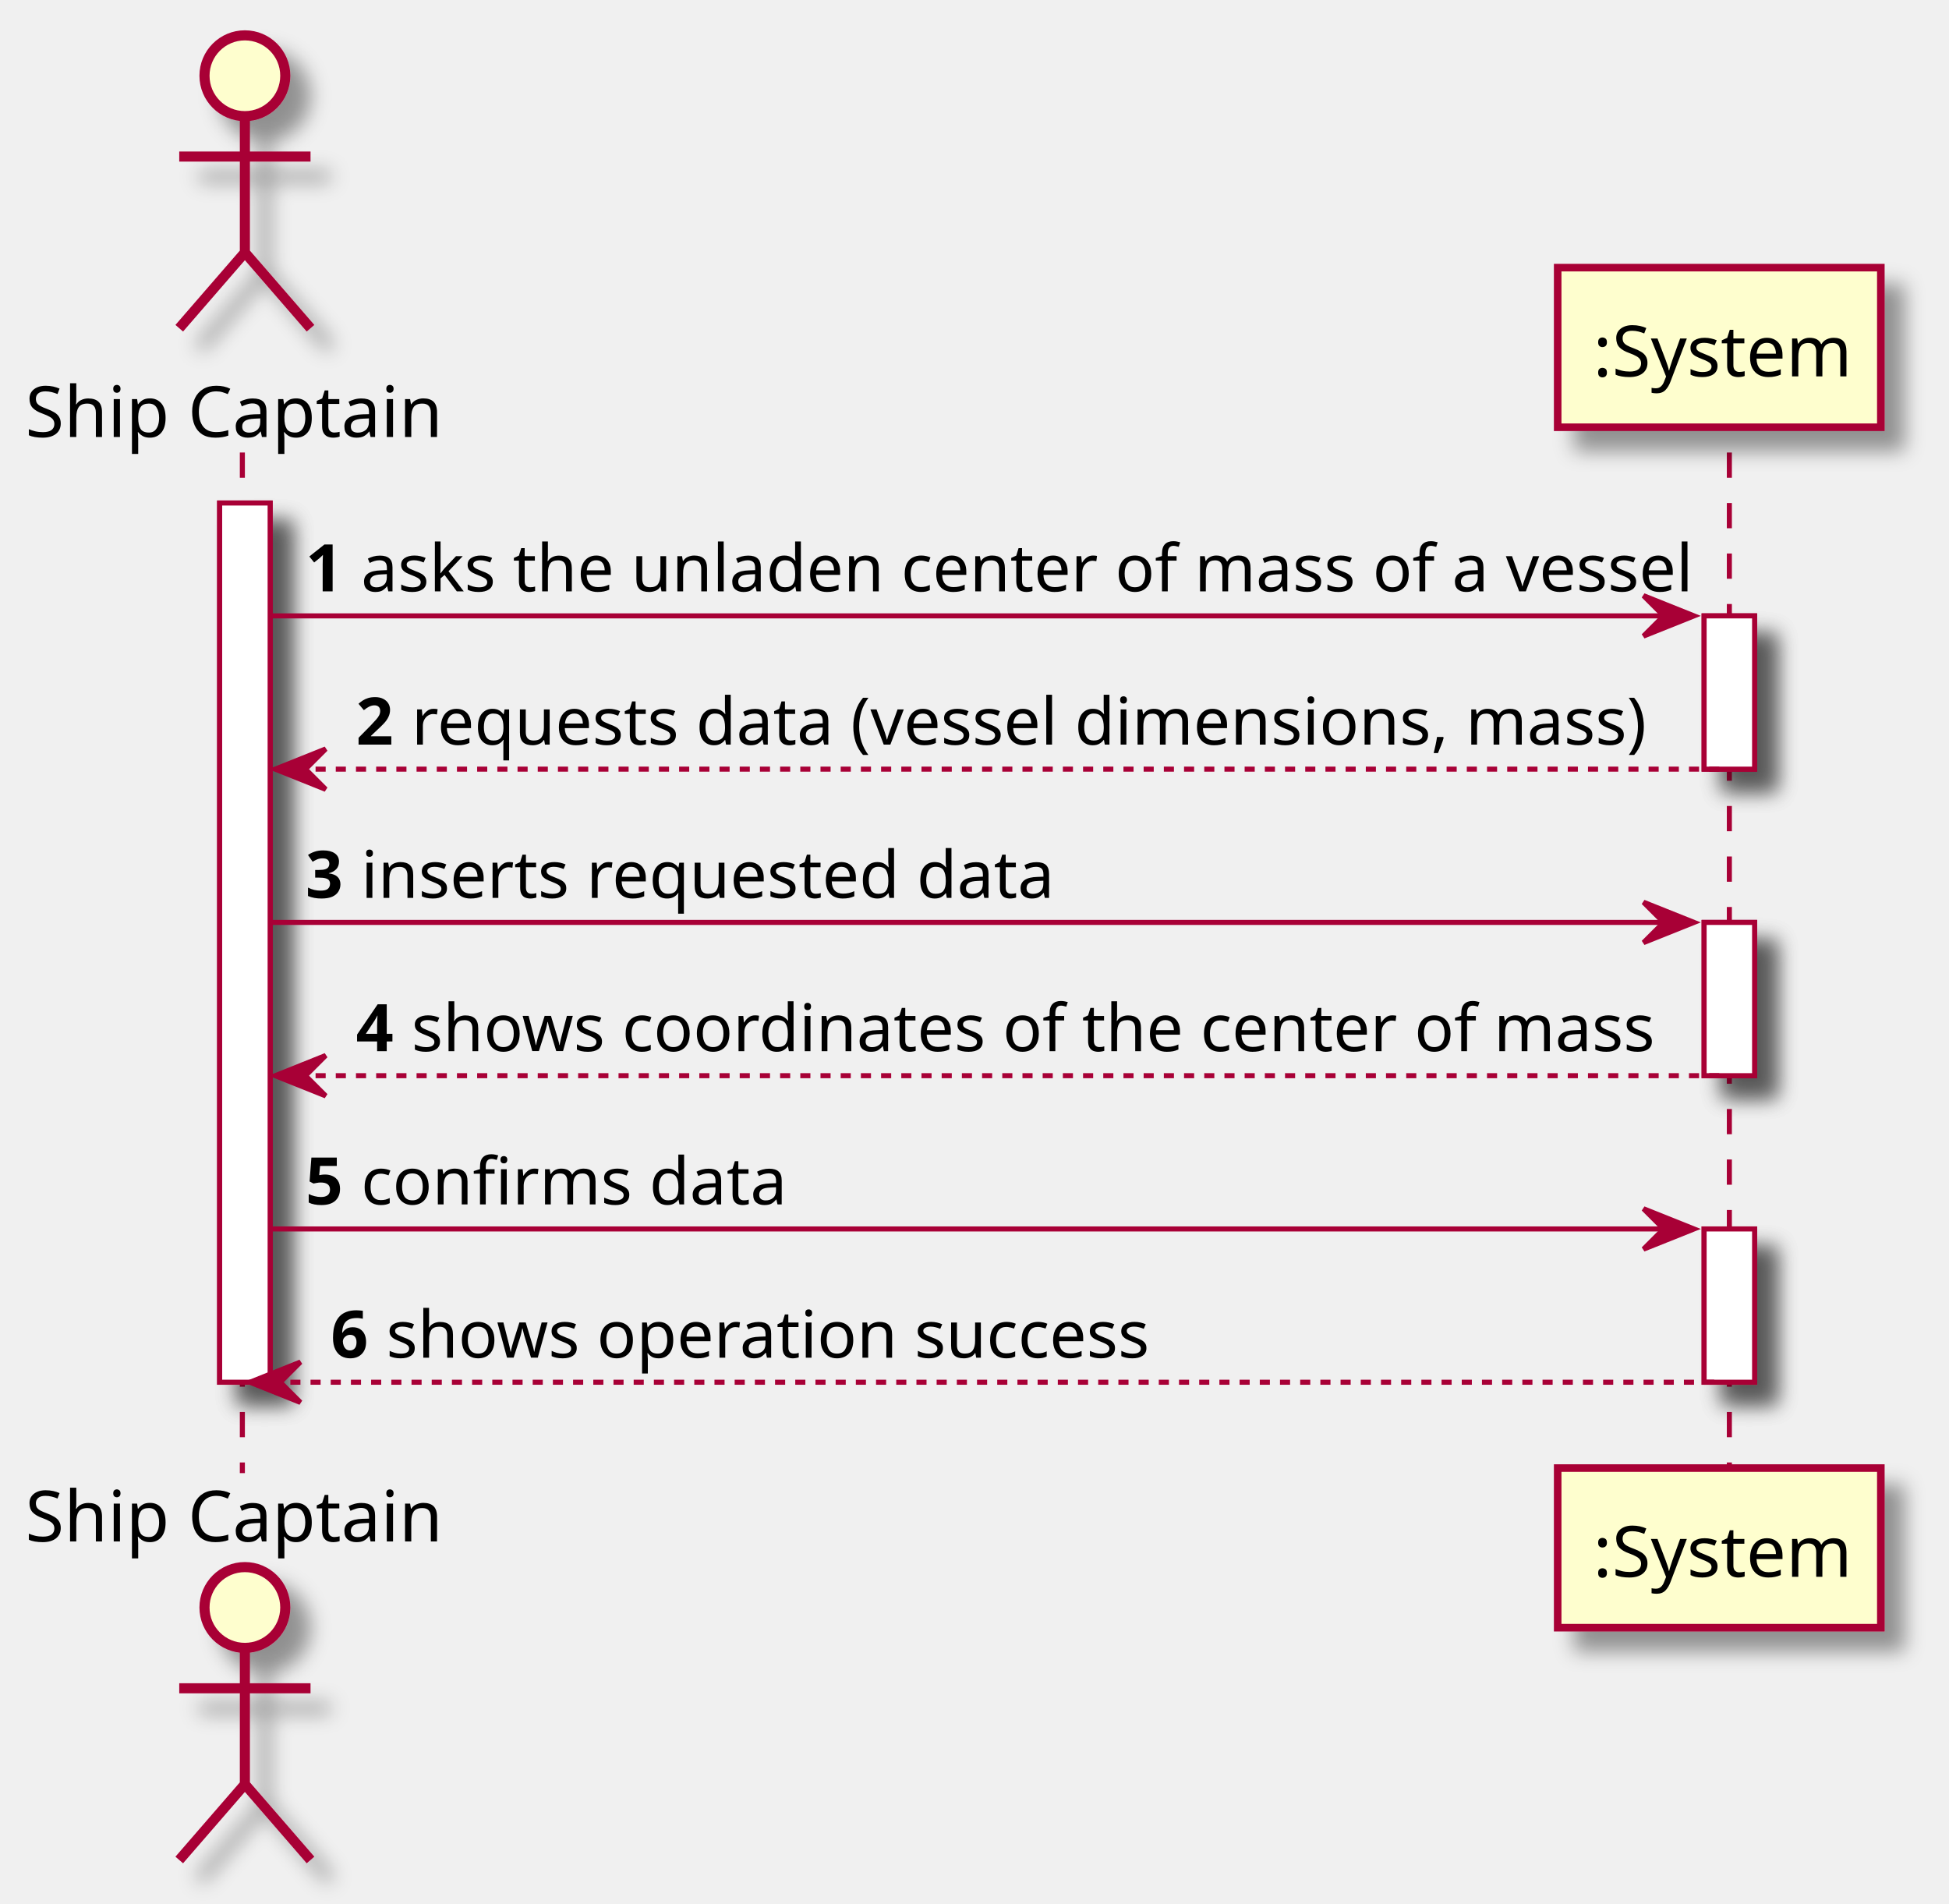
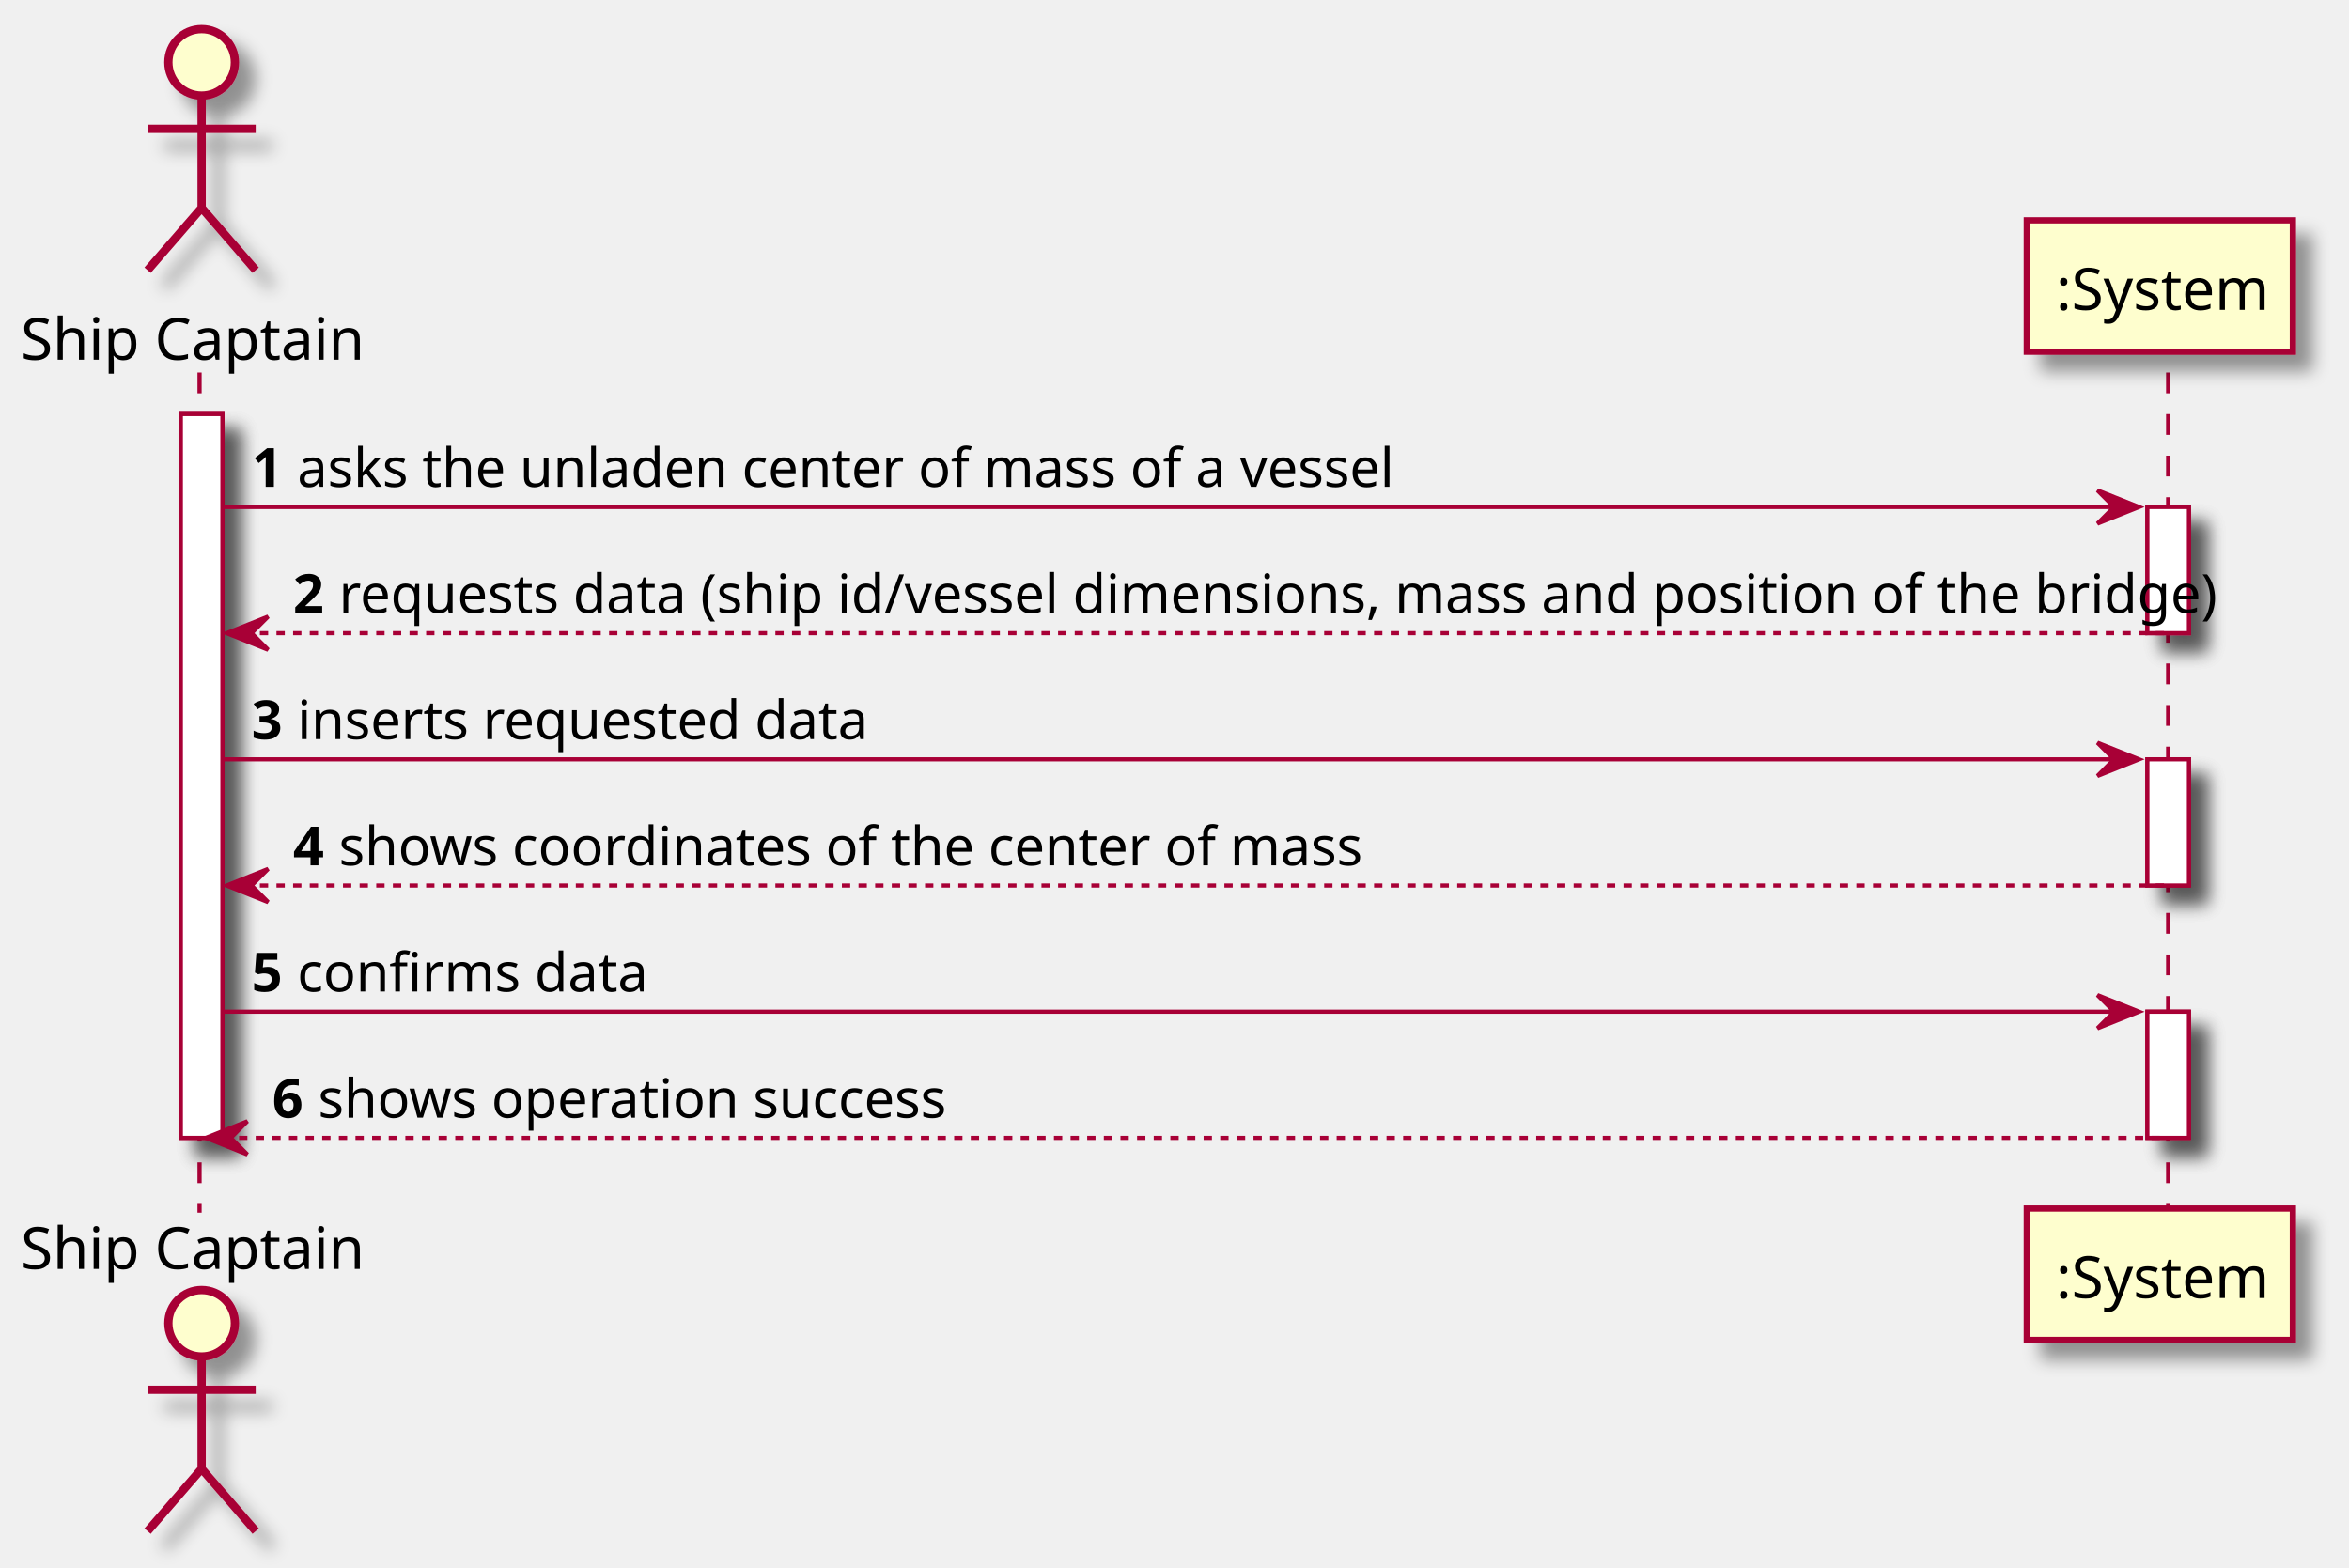
- <svg xmlns="http://www.w3.org/2000/svg" contentScriptType="application/ecmascript" contentStyleType="text/css" height="377px" preserveAspectRatio="none" style="width:386px;height:377px;background:#FFFFFF;" version="1.1" viewBox="0 0 386 377" width="386px" zoomAndPan="magnify">
+ <svg xmlns="http://www.w3.org/2000/svg" contentScriptType="application/ecmascript" contentStyleType="text/css" height="377px" preserveAspectRatio="none" style="width:565px;height:377px;background:#FFFFFF;" version="1.1" viewBox="0 0 565 377" width="565px" zoomAndPan="magnify">
  <defs>
-     <filter height="300%" id="f6dwis0vmiaet" width="300%" x="-1" y="-1">
+     <filter height="300%" id="f1jvewq9b2xtmu" width="300%" x="-1" y="-1">
      <feGaussianBlur result="blurOut" stdDeviation="2.0" />
      <feColorMatrix in="blurOut" result="blurOut2" type="matrix" values="0 0 0 0 0 0 0 0 0 0 0 0 0 0 0 0 0 0 .4 0" />
      <feOffset dx="4.0" dy="4.0" in="blurOut2" result="blurOut3" />
      <feBlend in="SourceGraphic" in2="blurOut3" mode="normal" />
    </filter>
  </defs>
  <g>
-     <rect fill="#FFFFFF" filter="url(#f6dwis0vmiaet)" height="174.109" style="stroke:#A80036;stroke-width:1.0;" width="10" x="43.5" y="99.609" />
-     <rect fill="#FFFFFF" filter="url(#f6dwis0vmiaet)" height="30.352" style="stroke:#A80036;stroke-width:1.0;" width="10" x="337.5" y="121.961" />
-     <rect fill="#FFFFFF" filter="url(#f6dwis0vmiaet)" height="30.352" style="stroke:#A80036;stroke-width:1.0;" width="10" x="337.5" y="182.664" />
-     <rect fill="#FFFFFF" filter="url(#f6dwis0vmiaet)" height="30.352" style="stroke:#A80036;stroke-width:1.0;" width="10" x="337.5" y="243.367" />
+     <rect fill="#FFFFFF" filter="url(#f1jvewq9b2xtmu)" height="174.109" style="stroke:#A80036;stroke-width:1.0;" width="10" x="43.5" y="99.609" />
+     <rect fill="#FFFFFF" filter="url(#f1jvewq9b2xtmu)" height="30.352" style="stroke:#A80036;stroke-width:1.0;" width="10" x="516.5" y="121.961" />
+     <rect fill="#FFFFFF" filter="url(#f1jvewq9b2xtmu)" height="30.352" style="stroke:#A80036;stroke-width:1.0;" width="10" x="516.5" y="182.664" />
+     <rect fill="#FFFFFF" filter="url(#f1jvewq9b2xtmu)" height="30.352" style="stroke:#A80036;stroke-width:1.0;" width="10" x="516.5" y="243.367" />
    <line style="stroke:#A80036;stroke-width:1.0;stroke-dasharray:5.0,5.0;" x1="48" x2="48" y1="89.609" y2="291.719" />
-     <line style="stroke:#A80036;stroke-width:1.0;stroke-dasharray:5.0,5.0;" x1="342.5" x2="342.5" y1="89.609" y2="291.719" />
+     <line style="stroke:#A80036;stroke-width:1.0;stroke-dasharray:5.0,5.0;" x1="521.5" x2="521.5" y1="89.609" y2="291.719" />
    <text fill="#000000" font-family="sans-serif" font-size="14" lengthAdjust="spacing" textLength="81" x="5" y="86.533">Ship Captain</text>
-     <ellipse cx="48.5" cy="15" fill="#FEFECE" filter="url(#f6dwis0vmiaet)" rx="8" ry="8" style="stroke:#A80036;stroke-width:2.0;" />
-     <path d="M48.5,23 L48.5,50 M35.5,31 L61.5,31 M48.5,50 L35.5,65 M48.5,50 L61.5,65 " fill="none" filter="url(#f6dwis0vmiaet)" style="stroke:#A80036;stroke-width:2.0;" />
+     <ellipse cx="48.5" cy="15" fill="#FEFECE" filter="url(#f1jvewq9b2xtmu)" rx="8" ry="8" style="stroke:#A80036;stroke-width:2.0;" />
+     <path d="M48.5,23 L48.5,50 M35.5,31 L61.5,31 M48.5,50 L35.5,65 M48.5,50 L61.5,65 " fill="none" filter="url(#f1jvewq9b2xtmu)" style="stroke:#A80036;stroke-width:2.0;" />
    <text fill="#000000" font-family="sans-serif" font-size="14" lengthAdjust="spacing" textLength="81" x="5" y="305.252">Ship Captain</text>
-     <ellipse cx="48.5" cy="318.328" fill="#FEFECE" filter="url(#f6dwis0vmiaet)" rx="8" ry="8" style="stroke:#A80036;stroke-width:2.0;" />
-     <path d="M48.5,326.328 L48.5,353.328 M35.5,334.328 L61.5,334.328 M48.5,353.328 L35.5,368.328 M48.5,353.328 L61.5,368.328 " fill="none" filter="url(#f6dwis0vmiaet)" style="stroke:#A80036;stroke-width:2.0;" />
-     <rect fill="#FEFECE" filter="url(#f6dwis0vmiaet)" height="31.609" style="stroke:#A80036;stroke-width:1.5;" width="64" x="308.5" y="53" />
-     <text fill="#000000" font-family="sans-serif" font-size="14" lengthAdjust="spacing" textLength="50" x="315.5" y="74.533">:System</text>
-     <rect fill="#FEFECE" filter="url(#f6dwis0vmiaet)" height="31.609" style="stroke:#A80036;stroke-width:1.5;" width="64" x="308.5" y="290.719" />
-     <text fill="#000000" font-family="sans-serif" font-size="14" lengthAdjust="spacing" textLength="50" x="315.5" y="312.252">:System</text>
-     <rect fill="#FFFFFF" filter="url(#f6dwis0vmiaet)" height="174.109" style="stroke:#A80036;stroke-width:1.0;" width="10" x="43.5" y="99.609" />
-     <rect fill="#FFFFFF" filter="url(#f6dwis0vmiaet)" height="30.352" style="stroke:#A80036;stroke-width:1.0;" width="10" x="337.5" y="121.961" />
-     <rect fill="#FFFFFF" filter="url(#f6dwis0vmiaet)" height="30.352" style="stroke:#A80036;stroke-width:1.0;" width="10" x="337.5" y="182.664" />
-     <rect fill="#FFFFFF" filter="url(#f6dwis0vmiaet)" height="30.352" style="stroke:#A80036;stroke-width:1.0;" width="10" x="337.5" y="243.367" />
-     <polygon fill="#A80036" points="325.5,117.961,335.5,121.961,325.5,125.961,329.5,121.961" style="stroke:#A80036;stroke-width:1.0;" />
-     <line style="stroke:#A80036;stroke-width:1.0;" x1="53.5" x2="331.5" y1="121.961" y2="121.961" />
+     <ellipse cx="48.5" cy="318.328" fill="#FEFECE" filter="url(#f1jvewq9b2xtmu)" rx="8" ry="8" style="stroke:#A80036;stroke-width:2.0;" />
+     <path d="M48.5,326.328 L48.5,353.328 M35.5,334.328 L61.5,334.328 M48.5,353.328 L35.5,368.328 M48.5,353.328 L61.5,368.328 " fill="none" filter="url(#f1jvewq9b2xtmu)" style="stroke:#A80036;stroke-width:2.0;" />
+     <rect fill="#FEFECE" filter="url(#f1jvewq9b2xtmu)" height="31.609" style="stroke:#A80036;stroke-width:1.5;" width="64" x="487.5" y="53" />
+     <text fill="#000000" font-family="sans-serif" font-size="14" lengthAdjust="spacing" textLength="50" x="494.5" y="74.533">:System</text>
+     <rect fill="#FEFECE" filter="url(#f1jvewq9b2xtmu)" height="31.609" style="stroke:#A80036;stroke-width:1.5;" width="64" x="487.5" y="290.719" />
+     <text fill="#000000" font-family="sans-serif" font-size="14" lengthAdjust="spacing" textLength="50" x="494.5" y="312.252">:System</text>
+     <rect fill="#FFFFFF" filter="url(#f1jvewq9b2xtmu)" height="174.109" style="stroke:#A80036;stroke-width:1.0;" width="10" x="43.5" y="99.609" />
+     <rect fill="#FFFFFF" filter="url(#f1jvewq9b2xtmu)" height="30.352" style="stroke:#A80036;stroke-width:1.0;" width="10" x="516.5" y="121.961" />
+     <rect fill="#FFFFFF" filter="url(#f1jvewq9b2xtmu)" height="30.352" style="stroke:#A80036;stroke-width:1.0;" width="10" x="516.5" y="182.664" />
+     <rect fill="#FFFFFF" filter="url(#f1jvewq9b2xtmu)" height="30.352" style="stroke:#A80036;stroke-width:1.0;" width="10" x="516.5" y="243.367" />
+     <polygon fill="#A80036" points="504.5,117.961,514.5,121.961,504.5,125.961,508.5,121.961" style="stroke:#A80036;stroke-width:1.0;" />
+     <line style="stroke:#A80036;stroke-width:1.0;" x1="53.5" x2="510.5" y1="121.961" y2="121.961" />
    <text fill="#000000" font-family="sans-serif" font-size="13" font-weight="bold" lengthAdjust="spacing" textLength="7" x="60.5" y="117.105">1</text>
    <text fill="#000000" font-family="sans-serif" font-size="13" lengthAdjust="spacing" textLength="254" x="71.5" y="117.105">asks the unladen center of mass of a vessel</text>
    <polygon fill="#A80036" points="64.5,148.312,54.5,152.312,64.5,156.312,60.5,152.312" style="stroke:#A80036;stroke-width:1.0;" />
-     <line style="stroke:#A80036;stroke-width:1.0;stroke-dasharray:2.0,2.0;" x1="58.5" x2="341.5" y1="152.312" y2="152.312" />
+     <line style="stroke:#A80036;stroke-width:1.0;stroke-dasharray:2.0,2.0;" x1="58.5" x2="520.5" y1="152.312" y2="152.312" />
    <text fill="#000000" font-family="sans-serif" font-size="13" font-weight="bold" lengthAdjust="spacing" textLength="7" x="70.5" y="147.456">2</text>
-     <text fill="#000000" font-family="sans-serif" font-size="13" lengthAdjust="spacing" textLength="237" x="81.5" y="147.456">requests data (vessel dimensions, mass)</text>
-     <polygon fill="#A80036" points="325.5,178.664,335.5,182.664,325.5,186.664,329.5,182.664" style="stroke:#A80036;stroke-width:1.0;" />
-     <line style="stroke:#A80036;stroke-width:1.0;" x1="53.5" x2="331.5" y1="182.664" y2="182.664" />
+     <text fill="#000000" font-family="sans-serif" font-size="13" lengthAdjust="spacing" textLength="428" x="81.5" y="147.456">requests data (ship id/vessel dimensions, mass and position of the bridge)</text>
+     <polygon fill="#A80036" points="504.5,178.664,514.5,182.664,504.5,186.664,508.5,182.664" style="stroke:#A80036;stroke-width:1.0;" />
+     <line style="stroke:#A80036;stroke-width:1.0;" x1="53.5" x2="510.5" y1="182.664" y2="182.664" />
    <text fill="#000000" font-family="sans-serif" font-size="13" font-weight="bold" lengthAdjust="spacing" textLength="7" x="60.5" y="177.808">3</text>
    <text fill="#000000" font-family="sans-serif" font-size="13" lengthAdjust="spacing" textLength="129" x="71.5" y="177.808">inserts requested data</text>
    <polygon fill="#A80036" points="64.5,209.016,54.5,213.016,64.5,217.016,60.5,213.016" style="stroke:#A80036;stroke-width:1.0;" />
-     <line style="stroke:#A80036;stroke-width:1.0;stroke-dasharray:2.0,2.0;" x1="58.5" x2="341.5" y1="213.016" y2="213.016" />
+     <line style="stroke:#A80036;stroke-width:1.0;stroke-dasharray:2.0,2.0;" x1="58.5" x2="520.5" y1="213.016" y2="213.016" />
    <text fill="#000000" font-family="sans-serif" font-size="13" font-weight="bold" lengthAdjust="spacing" textLength="7" x="70.5" y="208.159">4</text>
    <text fill="#000000" font-family="sans-serif" font-size="13" lengthAdjust="spacing" textLength="234" x="81.5" y="208.159">shows coordinates of the center of mass</text>
-     <polygon fill="#A80036" points="325.5,239.367,335.5,243.367,325.5,247.367,329.5,243.367" style="stroke:#A80036;stroke-width:1.0;" />
-     <line style="stroke:#A80036;stroke-width:1.0;" x1="53.5" x2="331.5" y1="243.367" y2="243.367" />
+     <polygon fill="#A80036" points="504.5,239.367,514.5,243.367,504.5,247.367,508.5,243.367" style="stroke:#A80036;stroke-width:1.0;" />
+     <line style="stroke:#A80036;stroke-width:1.0;" x1="53.5" x2="510.5" y1="243.367" y2="243.367" />
    <text fill="#000000" font-family="sans-serif" font-size="13" font-weight="bold" lengthAdjust="spacing" textLength="7" x="60.5" y="238.511">5</text>
    <text fill="#000000" font-family="sans-serif" font-size="13" lengthAdjust="spacing" textLength="78" x="71.5" y="238.511">confirms data</text>
    <polygon fill="#A80036" points="59.5,269.719,49.5,273.719,59.5,277.719,55.5,273.719" style="stroke:#A80036;stroke-width:1.0;" />
-     <line style="stroke:#A80036;stroke-width:1.0;stroke-dasharray:2.0,2.0;" x1="53.5" x2="341.5" y1="273.719" y2="273.719" />
+     <line style="stroke:#A80036;stroke-width:1.0;stroke-dasharray:2.0,2.0;" x1="53.5" x2="520.5" y1="273.719" y2="273.719" />
    <text fill="#000000" font-family="sans-serif" font-size="13" font-weight="bold" lengthAdjust="spacing" textLength="7" x="65.5" y="268.862">6</text>
    <text fill="#000000" font-family="sans-serif" font-size="13" lengthAdjust="spacing" textLength="147" x="76.5" y="268.862">shows operation success</text>
  </g>
</svg>
